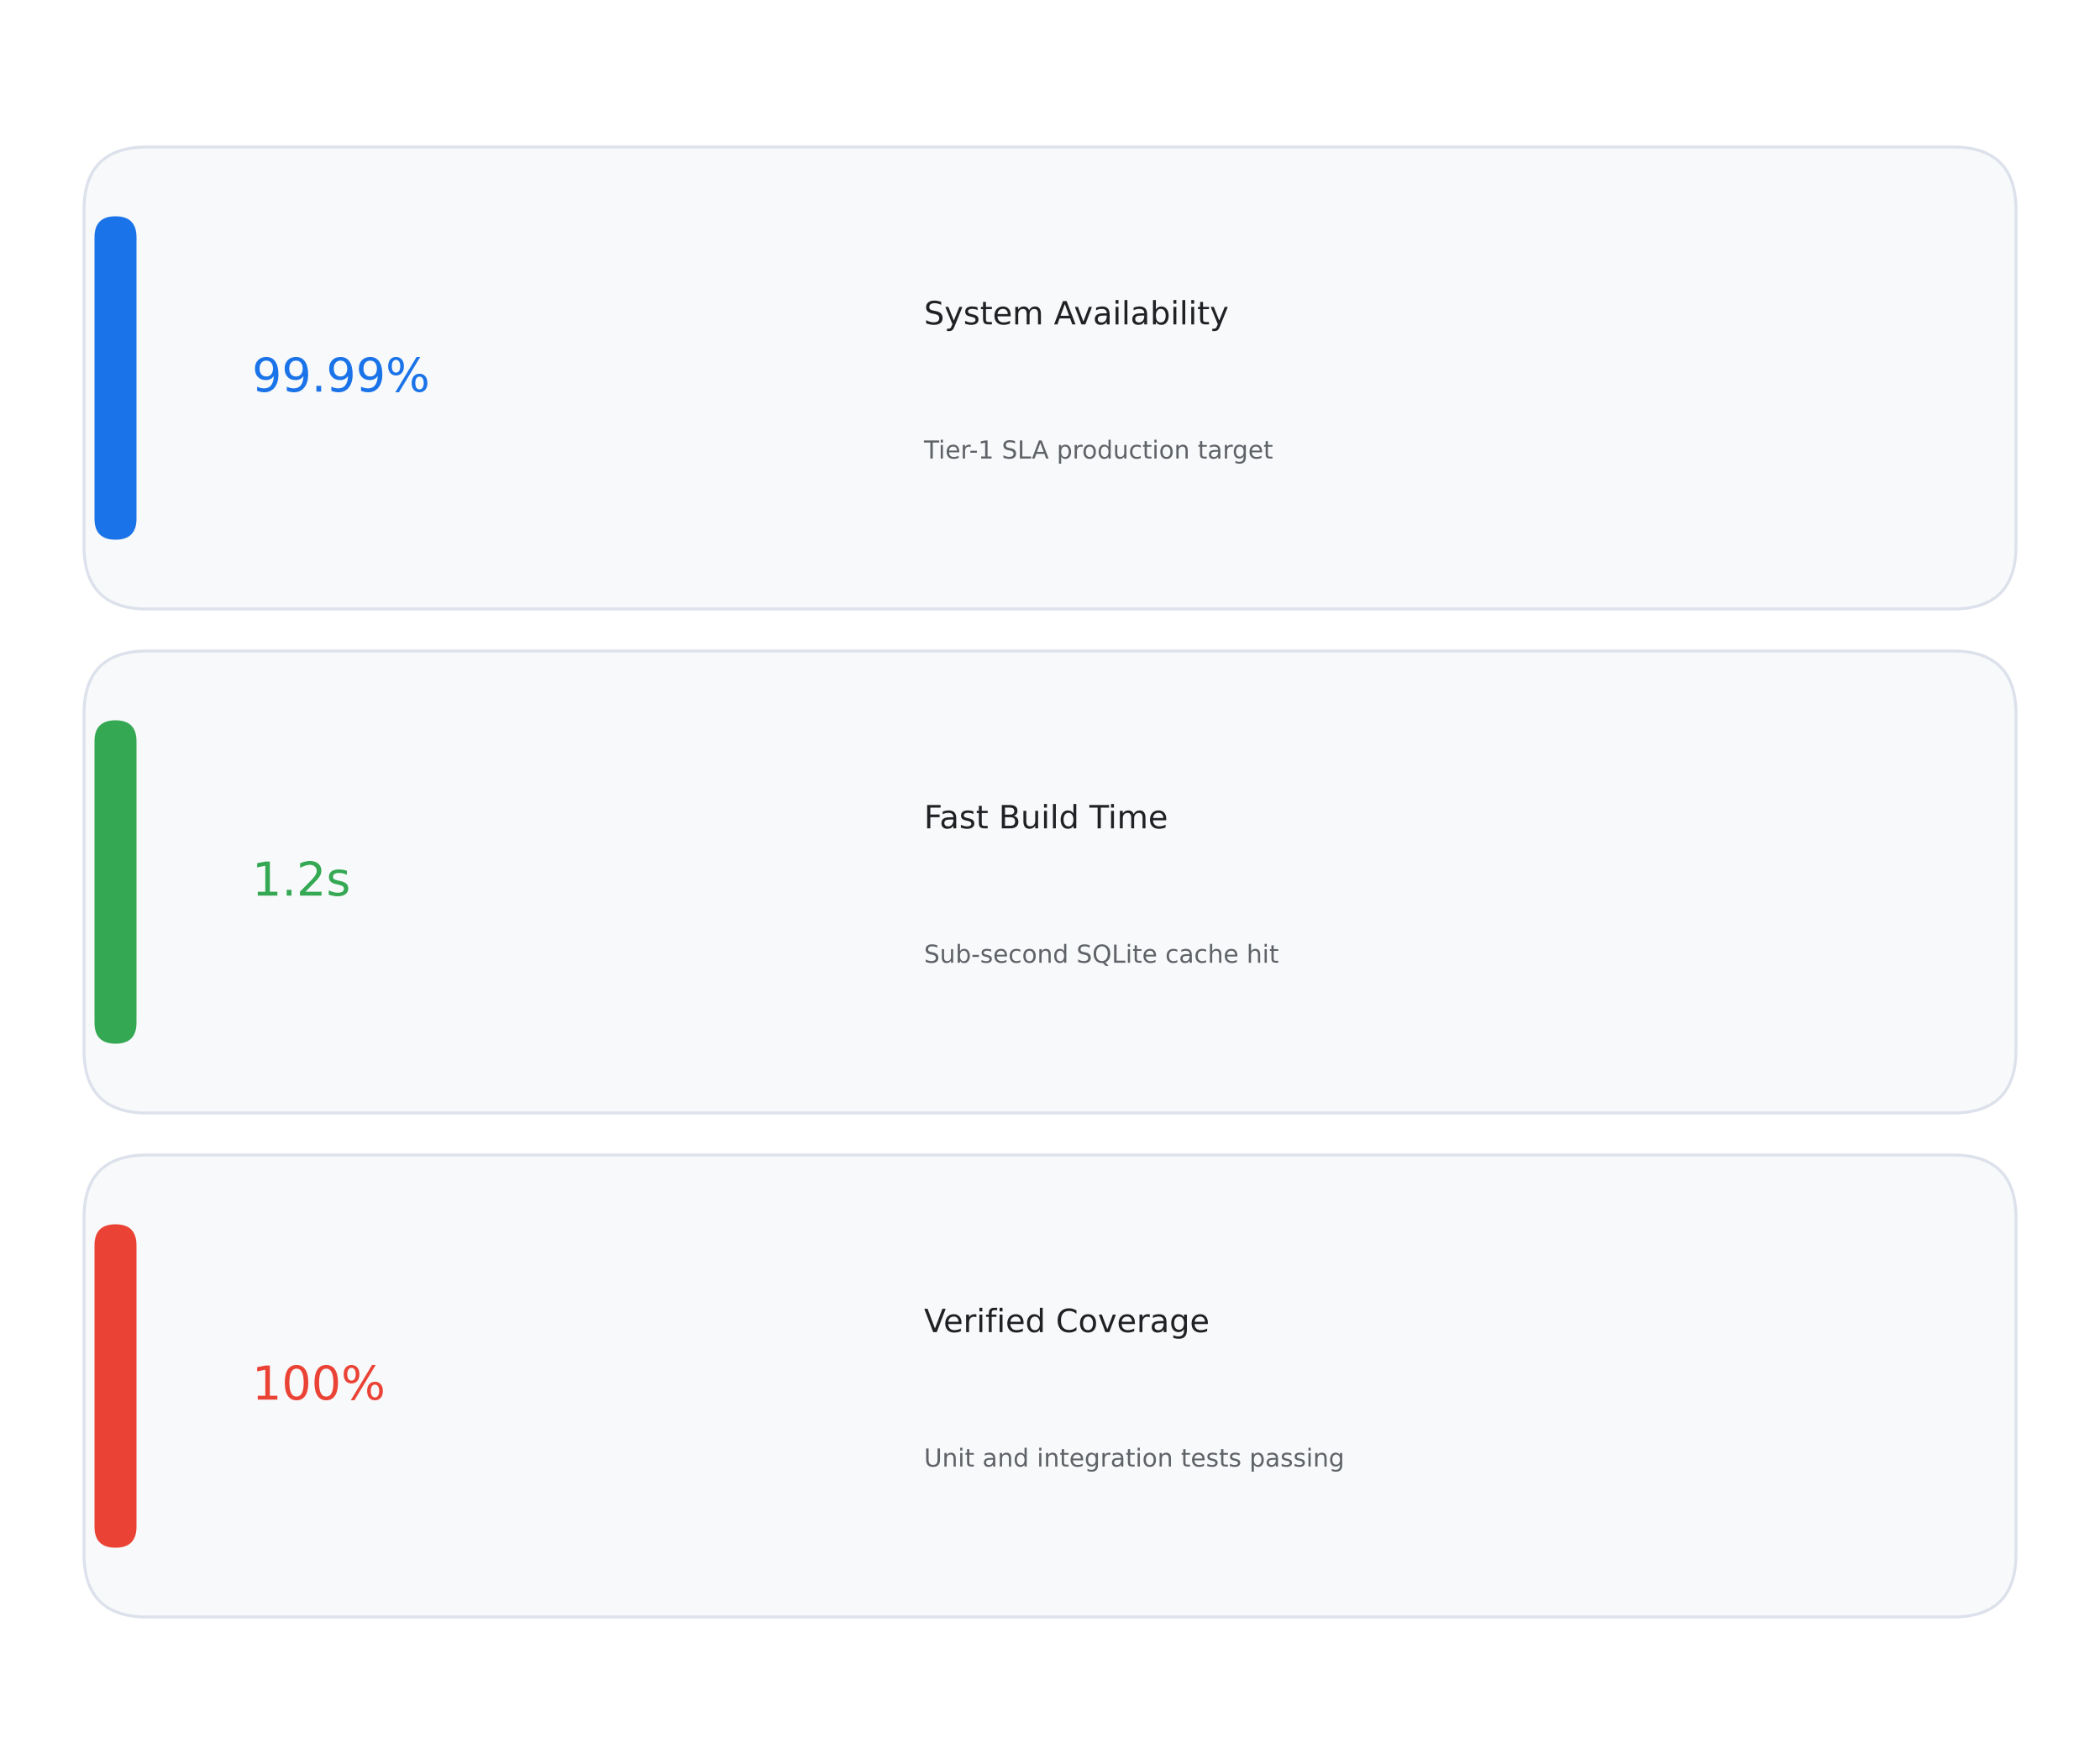
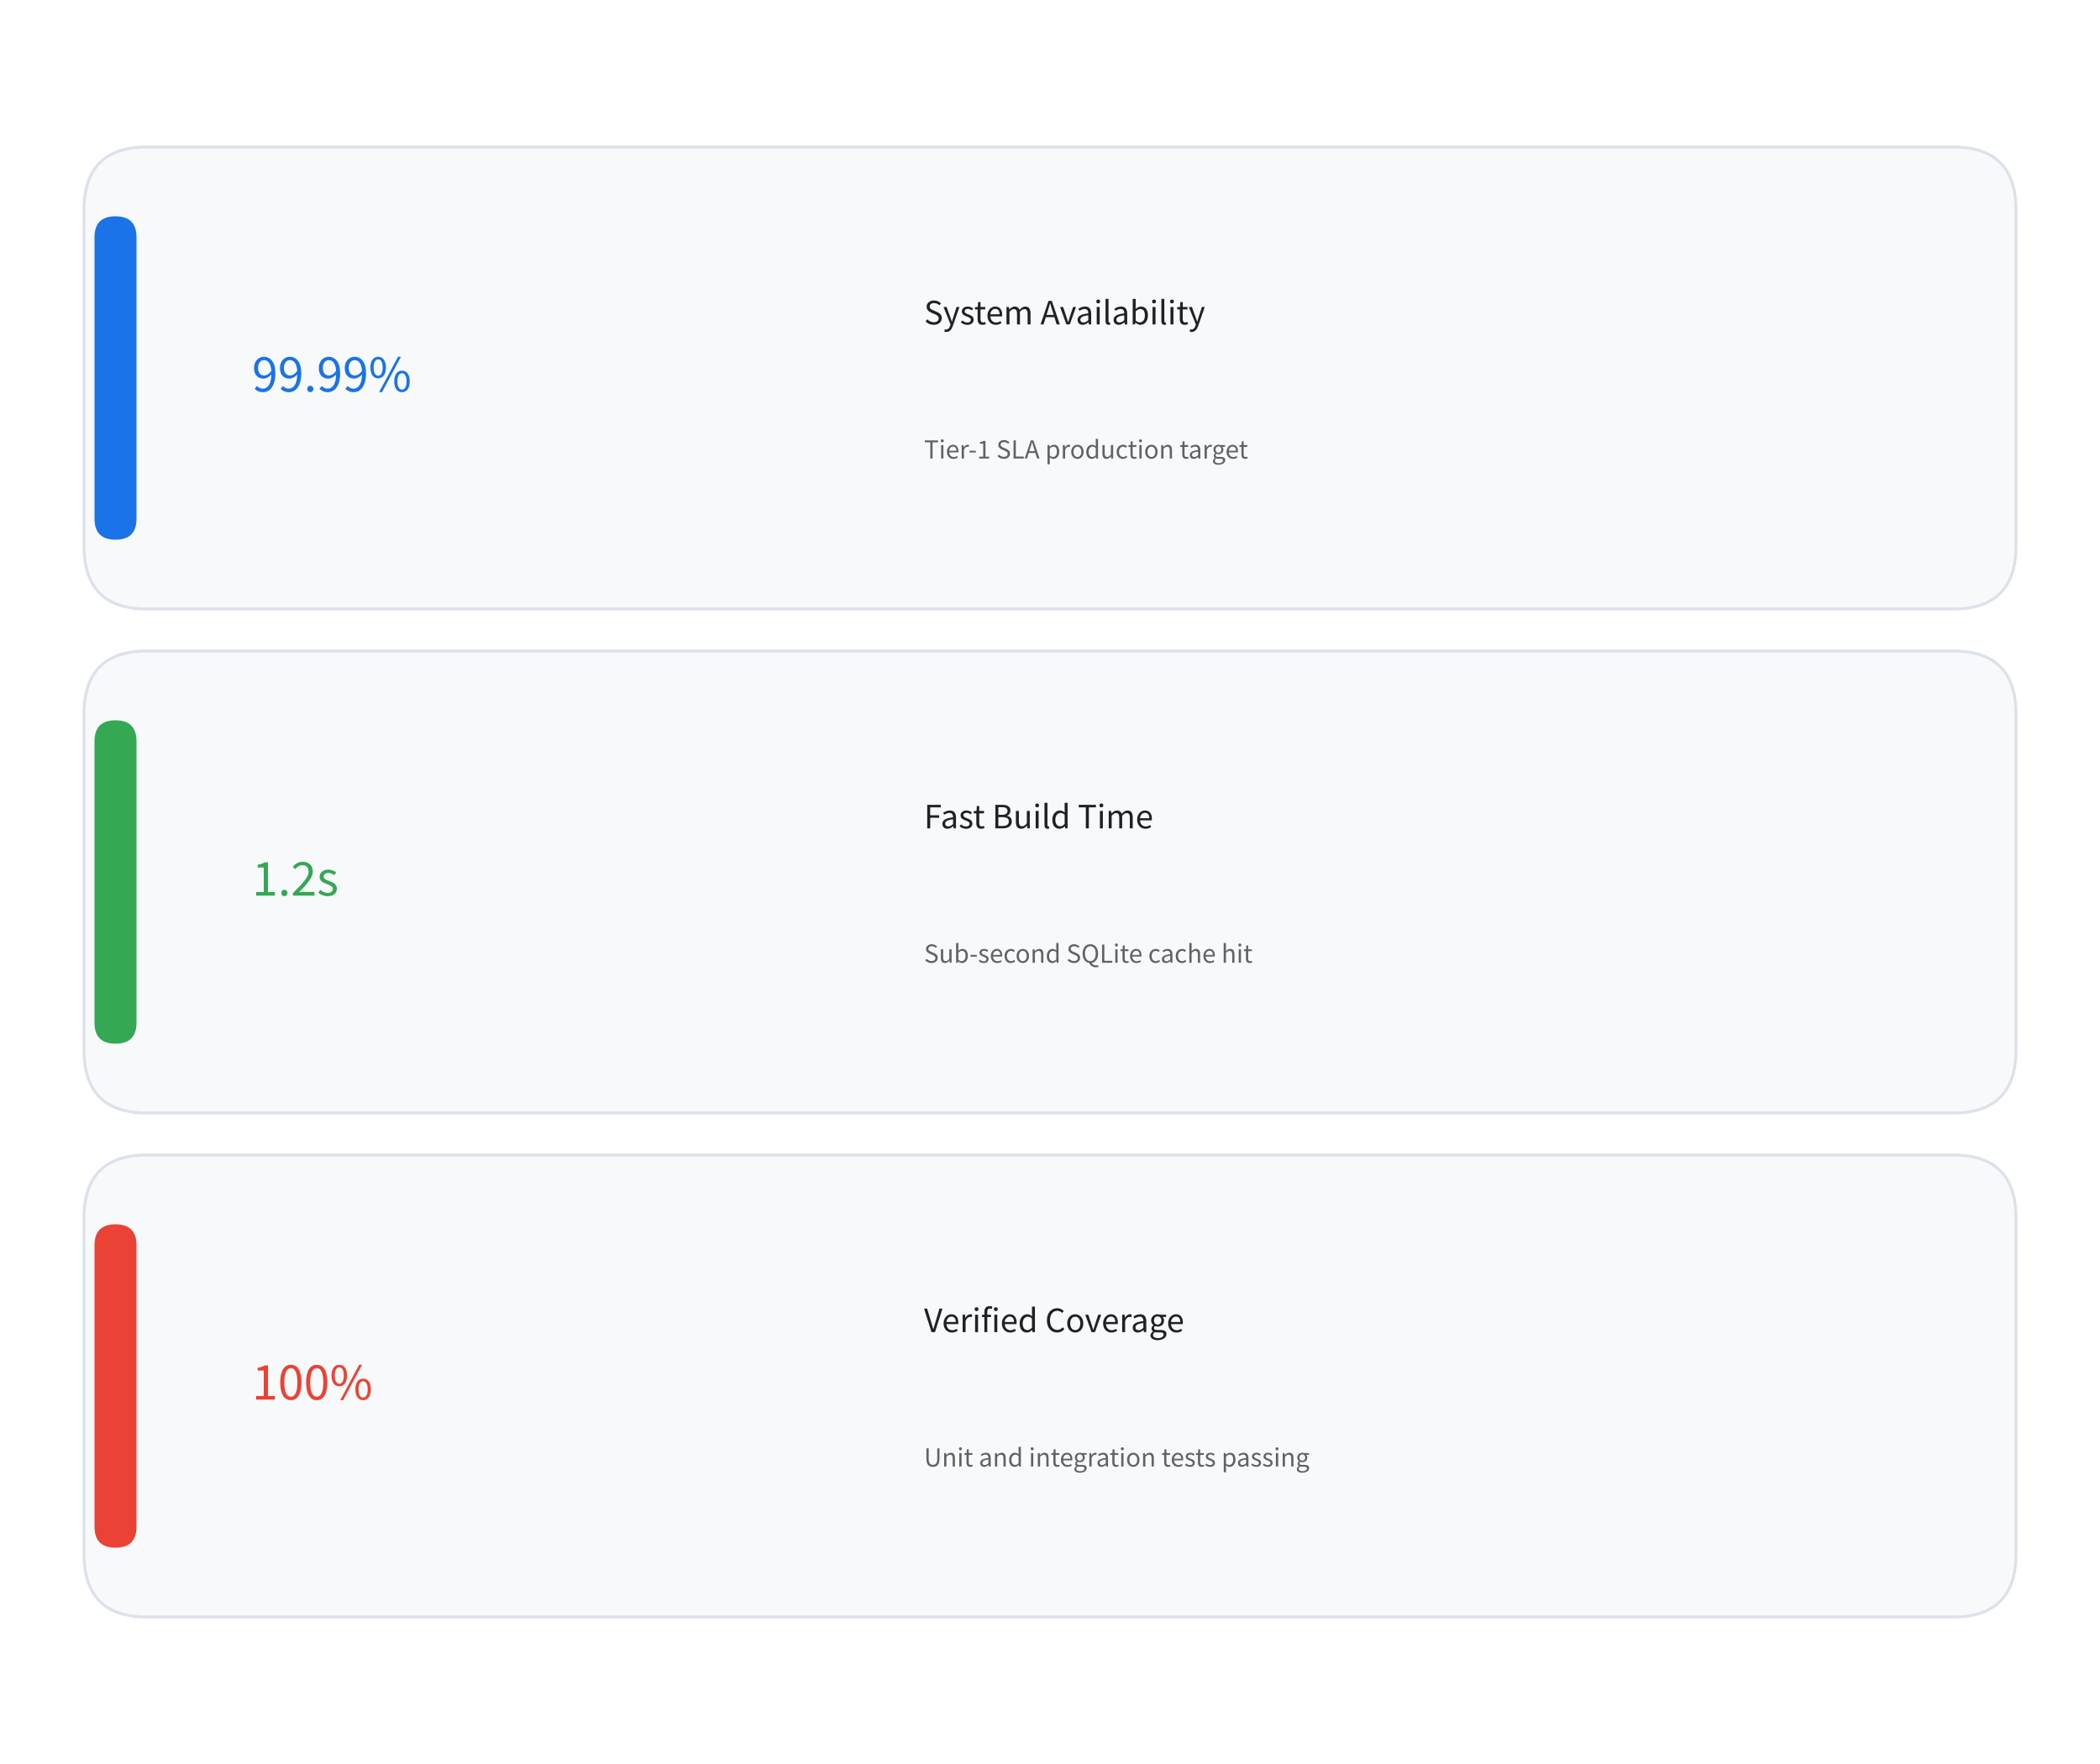
<svg xmlns="http://www.w3.org/2000/svg" width="720pt" height="604.8pt" viewBox="0 0 720 604.8" version="1.1">
  <defs>
    <style type="text/css">*{stroke-linejoin: round; stroke-linecap: butt}</style>
  </defs>
  <g id="figure_1">
    <g id="patch_1">
      <path d="M 0 604.8  L 720 604.8  L 720 0  L 0 0  z " style="fill: #ffffff" />
    </g>
    <g id="axes_1">
      <g id="patch_2">
        <path d="M 28.8 129.6  L 28.8 72  Q 28.8 50.4 50.4 50.4  L 669.6 50.4  Q 691.2 50.4 691.2 72  L 691.2 187.2  Q 691.2 208.8 669.6 208.8  L 50.4 208.8  Q 28.8 208.8 28.8 187.2  z " clip-path="url(#pb273a69aa4)" style="fill: #f8f9fa; stroke: #dce1eb; stroke-linejoin: miter" />
      </g>
      <g id="patch_3">
        <path d="M 32.4 129.6  L 32.4 81.36  Q 32.4 74.16 39.6 74.16  L 39.6 74.16  Q 46.8 74.16 46.8 81.36  L 46.8 177.84  Q 46.8 185.04 39.6 185.04  L 39.6 185.04  Q 32.4 185.04 32.4 177.84  z " clip-path="url(#pb273a69aa4)" style="fill: #1a73e8" />
      </g>
      <g id="text_1">
        <g clip-path="url(#pb273a69aa4)">
-           <text style="font-size: 16px; font-family: 'DejaVu Sans', 'Bitstream Vera Sans', 'Computer Modern Sans Serif', 'Lucida Grande', 'Verdana', 'Geneva', 'Lucid', 'Arial', 'Helvetica', 'Avant Garde', sans-serif; text-anchor: start; fill: #1a73e8" x="86.4" y="134.264" transform="rotate(-0 86.4 134.2637)">99.99%</text>
+           <text style="font-size: 16px; font-family: 'drawlib-cjk-japanese-noto-sans-bold', 'Noto Sans CJK JP'; text-anchor: start; fill: #1a73e8" x="86.4" y="134.264" transform="rotate(-0 86.4 134.2637)">99.99%</text>
        </g>
      </g>
      <g id="text_2">
        <g clip-path="url(#pb273a69aa4)">
-           <text style="font-size: 11px; font-family: 'DejaVu Sans', 'Bitstream Vera Sans', 'Computer Modern Sans Serif', 'Lucida Grande', 'Verdana', 'Geneva', 'Lucid', 'Arial', 'Helvetica', 'Avant Garde', sans-serif; text-anchor: start; fill: #202124" x="316.8" y="111.228" transform="rotate(-0 316.8 111.2278)">System Availability</text>
+           <text style="font-size: 11px; font-family: 'drawlib-cjk-japanese-noto-sans-bold', 'Noto Sans CJK JP'; text-anchor: start; fill: #202124" x="316.8" y="111.228" transform="rotate(-0 316.8 111.2278)">System Availability</text>
        </g>
      </g>
      <g id="text_3">
        <g clip-path="url(#pb273a69aa4)">
-           <text style="font-size: 8.5px; font-family: 'DejaVu Sans', 'Bitstream Vera Sans', 'Computer Modern Sans Serif', 'Lucida Grande', 'Verdana', 'Geneva', 'Lucid', 'Arial', 'Helvetica', 'Avant Garde', sans-serif; text-anchor: start; fill: #5f6368" x="316.8" y="157.214" transform="rotate(-0 316.8 157.2139)">Tier-1 SLA production target</text>
+           <text style="font-size: 8.5px; font-family: 'drawlib-cjk-japanese-noto-sans-bold', 'Noto Sans CJK JP'; text-anchor: start; fill: #5f6368" x="316.8" y="157.214" transform="rotate(-0 316.8 157.2139)">Tier-1 SLA production target</text>
        </g>
      </g>
      <g id="patch_4">
        <path d="M 28.8 302.4  L 28.8 244.8  Q 28.8 223.2 50.4 223.2  L 669.6 223.2  Q 691.2 223.2 691.2 244.8  L 691.2 360  Q 691.2 381.6 669.6 381.6  L 50.4 381.6  Q 28.8 381.6 28.8 360  z " clip-path="url(#pb273a69aa4)" style="fill: #f8f9fa; stroke: #dce1eb; stroke-linejoin: miter" />
      </g>
      <g id="patch_5">
        <path d="M 32.4 302.4  L 32.4 254.16  Q 32.4 246.96 39.6 246.96  L 39.6 246.96  Q 46.8 246.96 46.8 254.16  L 46.8 350.64  Q 46.8 357.84 39.6 357.84  L 39.6 357.84  Q 32.4 357.84 32.4 350.64  z " clip-path="url(#pb273a69aa4)" style="fill: #34a853" />
      </g>
      <g id="text_4">
        <g clip-path="url(#pb273a69aa4)">
-           <text style="font-size: 16px; font-family: 'DejaVu Sans', 'Bitstream Vera Sans', 'Computer Modern Sans Serif', 'Lucida Grande', 'Verdana', 'Geneva', 'Lucid', 'Arial', 'Helvetica', 'Avant Garde', sans-serif; text-anchor: start; fill: #34a853" x="86.4" y="307.064" transform="rotate(-0 86.4 307.0638)">1.2s</text>
+           <text style="font-size: 16px; font-family: 'drawlib-cjk-japanese-noto-sans-bold', 'Noto Sans CJK JP'; text-anchor: start; fill: #34a853" x="86.4" y="307.064" transform="rotate(-0 86.4 307.0638)">1.2s</text>
        </g>
      </g>
      <g id="text_5">
        <g clip-path="url(#pb273a69aa4)">
-           <text style="font-size: 11px; font-family: 'DejaVu Sans', 'Bitstream Vera Sans', 'Computer Modern Sans Serif', 'Lucida Grande', 'Verdana', 'Geneva', 'Lucid', 'Arial', 'Helvetica', 'Avant Garde', sans-serif; text-anchor: start; fill: #202124" x="316.8" y="284.006" transform="rotate(-0 316.8 284.0063)">Fast Build Time</text>
+           <text style="font-size: 11px; font-family: 'drawlib-cjk-japanese-noto-sans-bold', 'Noto Sans CJK JP'; text-anchor: start; fill: #202124" x="316.8" y="284.006" transform="rotate(-0 316.8 284.0063)">Fast Build Time</text>
        </g>
      </g>
      <g id="text_6">
        <g clip-path="url(#pb273a69aa4)">
-           <text style="font-size: 8.5px; font-family: 'DejaVu Sans', 'Bitstream Vera Sans', 'Computer Modern Sans Serif', 'Lucida Grande', 'Verdana', 'Geneva', 'Lucid', 'Arial', 'Helvetica', 'Avant Garde', sans-serif; text-anchor: start; fill: #5f6368" x="316.8" y="330.078" transform="rotate(-0 316.8 330.0776)">Sub-second SQLite cache hit</text>
+           <text style="font-size: 8.5px; font-family: 'drawlib-cjk-japanese-noto-sans-bold', 'Noto Sans CJK JP'; text-anchor: start; fill: #5f6368" x="316.8" y="330.078" transform="rotate(-0 316.8 330.0776)">Sub-second SQLite cache hit</text>
        </g>
      </g>
      <g id="patch_6">
        <path d="M 28.8 475.2  L 28.8 417.6  Q 28.8 396 50.4 396  L 669.6 396  Q 691.2 396 691.2 417.6  L 691.2 532.8  Q 691.2 554.4 669.6 554.4  L 50.4 554.4  Q 28.8 554.4 28.8 532.8  z " clip-path="url(#pb273a69aa4)" style="fill: #f8f9fa; stroke: #dce1eb; stroke-linejoin: miter" />
      </g>
      <g id="patch_7">
        <path d="M 32.4 475.2  L 32.4 426.96  Q 32.4 419.76 39.6 419.76  L 39.6 419.76  Q 46.8 419.76 46.8 426.96  L 46.8 523.44  Q 46.8 530.64 39.6 530.64  L 39.6 530.64  Q 32.4 530.64 32.4 523.44  z " clip-path="url(#pb273a69aa4)" style="fill: #ea4335" />
      </g>
      <g id="text_7">
        <g clip-path="url(#pb273a69aa4)">
-           <text style="font-size: 16px; font-family: 'DejaVu Sans', 'Bitstream Vera Sans', 'Computer Modern Sans Serif', 'Lucida Grande', 'Verdana', 'Geneva', 'Lucid', 'Arial', 'Helvetica', 'Avant Garde', sans-serif; text-anchor: start; fill: #ea4335" x="86.4" y="479.864" transform="rotate(-0 86.4 479.8637)">100%</text>
+           <text style="font-size: 16px; font-family: 'drawlib-cjk-japanese-noto-sans-bold', 'Noto Sans CJK JP'; text-anchor: start; fill: #ea4335" x="86.4" y="479.864" transform="rotate(-0 86.4 479.8637)">100%</text>
        </g>
      </g>
      <g id="text_8">
        <g clip-path="url(#pb273a69aa4)">
-           <text style="font-size: 11px; font-family: 'DejaVu Sans', 'Bitstream Vera Sans', 'Computer Modern Sans Serif', 'Lucida Grande', 'Verdana', 'Geneva', 'Lucid', 'Arial', 'Helvetica', 'Avant Garde', sans-serif; text-anchor: start; fill: #202124" x="316.8" y="456.73" transform="rotate(-0 316.8 456.7298)">Verified Coverage</text>
+           <text style="font-size: 11px; font-family: 'drawlib-cjk-japanese-noto-sans-bold', 'Noto Sans CJK JP'; text-anchor: start; fill: #202124" x="316.8" y="456.73" transform="rotate(-0 316.8 456.7298)">Verified Coverage</text>
        </g>
      </g>
      <g id="text_9">
        <g clip-path="url(#pb273a69aa4)">
-           <text style="font-size: 8.5px; font-family: 'DejaVu Sans', 'Bitstream Vera Sans', 'Computer Modern Sans Serif', 'Lucida Grande', 'Verdana', 'Geneva', 'Lucid', 'Arial', 'Helvetica', 'Avant Garde', sans-serif; text-anchor: start; fill: #5f6368" x="316.8" y="502.814" transform="rotate(-0 316.8 502.8139)">Unit and integration tests passing</text>
+           <text style="font-size: 8.5px; font-family: 'drawlib-cjk-japanese-noto-sans-bold', 'Noto Sans CJK JP'; text-anchor: start; fill: #5f6368" x="316.8" y="502.814" transform="rotate(-0 316.8 502.8139)">Unit and integration tests passing</text>
        </g>
      </g>
    </g>
  </g>
  <defs>
    <clipPath id="pb273a69aa4">
      <rect x="0" y="0" width="720" height="604.8" />
    </clipPath>
  </defs>
</svg>
